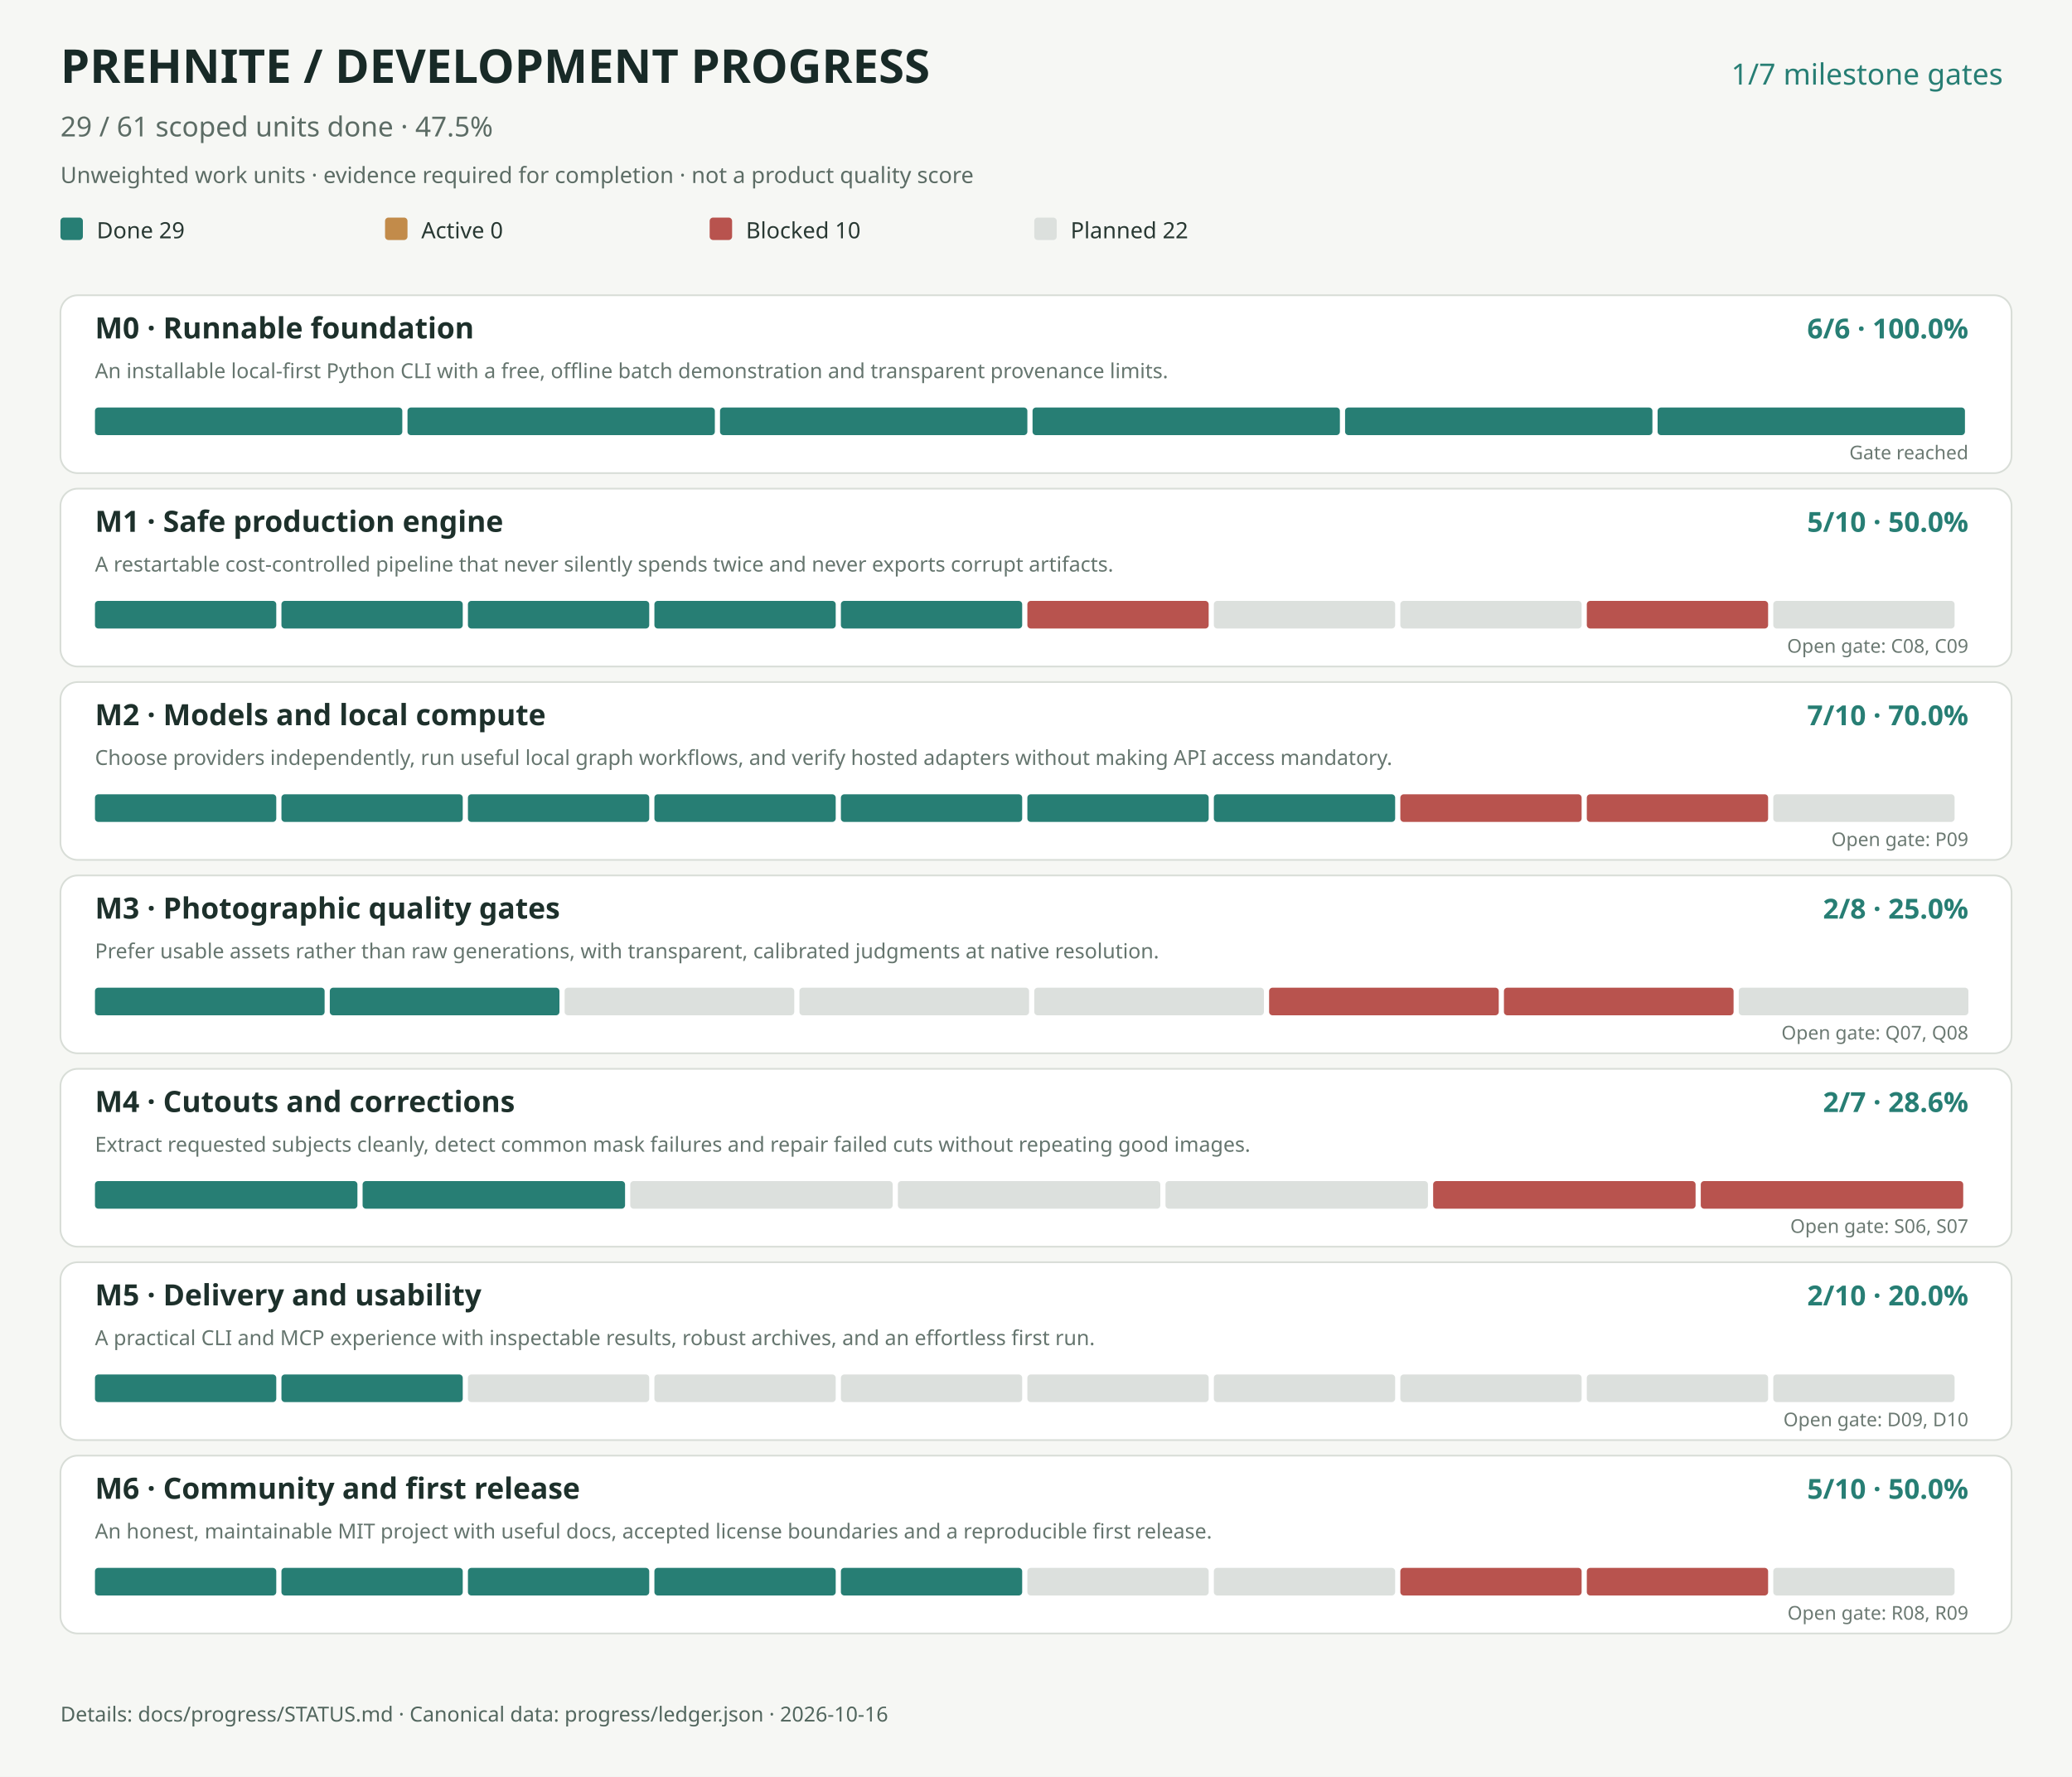
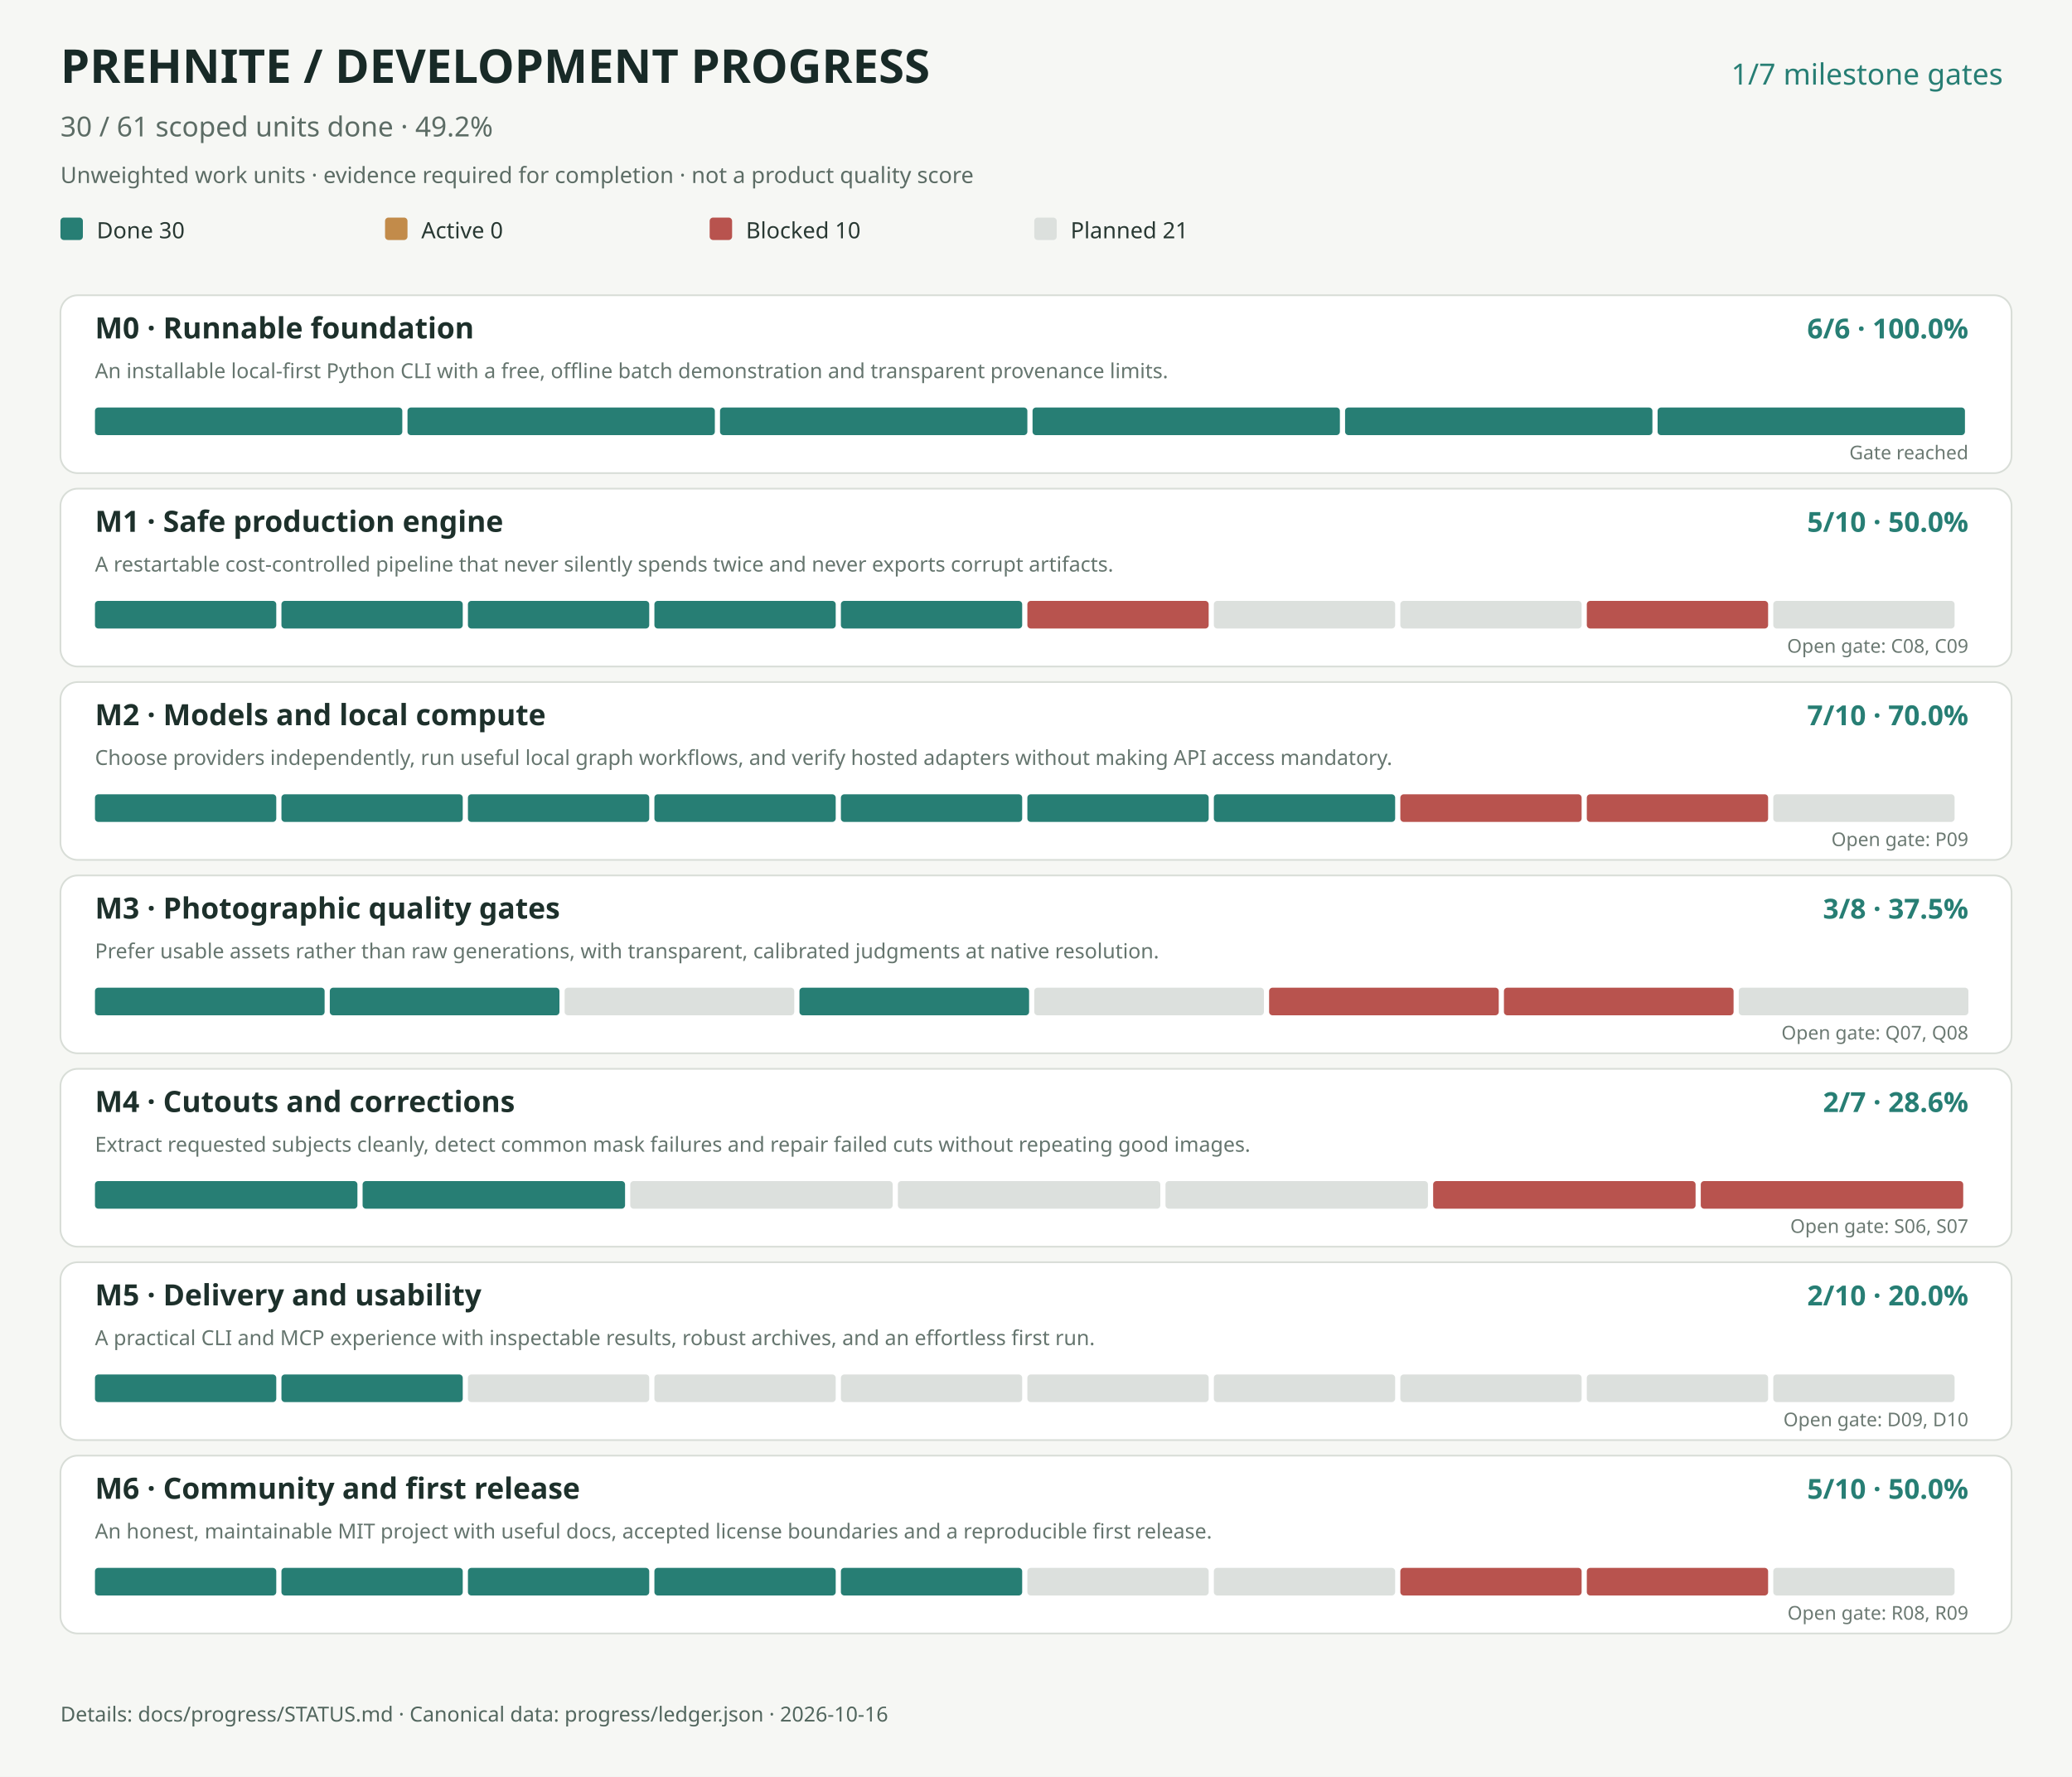
<svg xmlns="http://www.w3.org/2000/svg" width="1200" height="1029" viewBox="0 0 1200 1029" role="img" aria-label="Prehnite evidence-backed milestone progress">
  <rect width="1200" height="1029" fill="#f6f7f4" />
  <g font-family="system-ui,Segoe UI,sans-serif">
    <text x="35" y="48" font-size="27" font-weight="700" fill="#182a27">PREHNITE / DEVELOPMENT PROGRESS</text>
-     <text x="35" y="79" font-size="16" fill="#5c6c65">29 / 61 scoped units done · 47.5%</text>
+     <text x="35" y="79" font-size="16" fill="#5c6c65">30 / 61 scoped units done · 49.2%</text>
    <text x="1160" y="49" text-anchor="end" font-size="17" fill="#277e74">1/7 milestone gates</text>
    <text x="35" y="106" font-size="13" fill="#5c6c65">Unweighted work units · evidence required for completion · not a product quality score</text>
    <rect x="35" y="126" width="13" height="13" rx="2" fill="#277e74" />
-     <text x="56" y="138" font-size="13" fill="#283832">Done 29</text>
+     <text x="56" y="138" font-size="13" fill="#283832">Done 30</text>
    <rect x="223" y="126" width="13" height="13" rx="2" fill="#c28b4a" />
    <text x="244" y="138" font-size="13" fill="#283832">Active 0</text>
    <rect x="411" y="126" width="13" height="13" rx="2" fill="#b8534e" />
    <text x="432" y="138" font-size="13" fill="#283832">Blocked 10</text>
    <rect x="599" y="126" width="13" height="13" rx="2" fill="#dce0dd" />
-     <text x="620" y="138" font-size="13" fill="#283832">Planned 22</text>
+     <text x="620" y="138" font-size="13" fill="#283832">Planned 21</text>
    <rect x="35" y="171" width="1130" height="103" rx="10" fill="#fff" stroke="#d8ddd7" />
    <text x="55" y="196" font-size="17" font-weight="650" fill="#1d302b">M0 · Runnable foundation</text>
    <text x="1140" y="196" font-size="16" text-anchor="end" font-weight="650" fill="#277e74">6/6 · 100.0%</text>
    <text x="55" y="219" font-size="12" fill="#65756e">An installable local-first Python CLI with a free, offline batch demonstration and transparent provenance limits.</text>
    <g>
      <rect x="55" y="236" width="178" height="16" rx="2" fill="#277e74" />
    </g>
    <g>
      <rect x="236" y="236" width="178" height="16" rx="2" fill="#277e74" />
    </g>
    <g>
      <rect x="417" y="236" width="178" height="16" rx="2" fill="#277e74" />
    </g>
    <g>
      <rect x="598" y="236" width="178" height="16" rx="2" fill="#277e74" />
    </g>
    <g>
      <rect x="779" y="236" width="178" height="16" rx="2" fill="#277e74" />
    </g>
    <g>
      <rect x="960" y="236" width="178" height="16" rx="2" fill="#277e74" />
    </g>
    <text x="1140" y="266" text-anchor="end" font-size="11" fill="#6b7972">Gate reached</text>
    <rect x="35" y="283" width="1130" height="103" rx="10" fill="#fff" stroke="#d8ddd7" />
    <text x="55" y="308" font-size="17" font-weight="650" fill="#1d302b">M1 · Safe production engine</text>
    <text x="1140" y="308" font-size="16" text-anchor="end" font-weight="650" fill="#277e74">5/10 · 50.0%</text>
    <text x="55" y="331" font-size="12" fill="#65756e">A restartable cost-controlled pipeline that never silently spends twice and never exports corrupt artifacts.</text>
    <g>
      <rect x="55" y="348" width="105" height="16" rx="2" fill="#277e74" />
    </g>
    <g>
      <rect x="163" y="348" width="105" height="16" rx="2" fill="#277e74" />
    </g>
    <g>
      <rect x="271" y="348" width="105" height="16" rx="2" fill="#277e74" />
    </g>
    <g>
      <rect x="379" y="348" width="105" height="16" rx="2" fill="#277e74" />
    </g>
    <g>
      <rect x="487" y="348" width="105" height="16" rx="2" fill="#277e74" />
    </g>
    <g>
      <rect x="595" y="348" width="105" height="16" rx="2" fill="#b8534e" />
    </g>
    <g>
      <rect x="703" y="348" width="105" height="16" rx="2" fill="#dce0dd" />
    </g>
    <g>
      <rect x="811" y="348" width="105" height="16" rx="2" fill="#dce0dd" />
    </g>
    <g>
      <rect x="919" y="348" width="105" height="16" rx="2" fill="#b8534e" />
    </g>
    <g>
      <rect x="1027" y="348" width="105" height="16" rx="2" fill="#dce0dd" />
    </g>
    <text x="1140" y="378" text-anchor="end" font-size="11" fill="#6b7972">Open gate: C08, C09</text>
    <rect x="35" y="395" width="1130" height="103" rx="10" fill="#fff" stroke="#d8ddd7" />
    <text x="55" y="420" font-size="17" font-weight="650" fill="#1d302b">M2 · Models and local compute</text>
    <text x="1140" y="420" font-size="16" text-anchor="end" font-weight="650" fill="#277e74">7/10 · 70.0%</text>
    <text x="55" y="443" font-size="12" fill="#65756e">Choose providers independently, run useful local graph workflows, and verify hosted adapters without making API access mandatory.</text>
    <g>
      <rect x="55" y="460" width="105" height="16" rx="2" fill="#277e74" />
    </g>
    <g>
      <rect x="163" y="460" width="105" height="16" rx="2" fill="#277e74" />
    </g>
    <g>
      <rect x="271" y="460" width="105" height="16" rx="2" fill="#277e74" />
    </g>
    <g>
      <rect x="379" y="460" width="105" height="16" rx="2" fill="#277e74" />
    </g>
    <g>
      <rect x="487" y="460" width="105" height="16" rx="2" fill="#277e74" />
    </g>
    <g>
      <rect x="595" y="460" width="105" height="16" rx="2" fill="#277e74" />
    </g>
    <g>
      <rect x="703" y="460" width="105" height="16" rx="2" fill="#277e74" />
    </g>
    <g>
      <rect x="811" y="460" width="105" height="16" rx="2" fill="#b8534e" />
    </g>
    <g>
      <rect x="919" y="460" width="105" height="16" rx="2" fill="#b8534e" />
    </g>
    <g>
      <rect x="1027" y="460" width="105" height="16" rx="2" fill="#dce0dd" />
    </g>
    <text x="1140" y="490" text-anchor="end" font-size="11" fill="#6b7972">Open gate: P09</text>
    <rect x="35" y="507" width="1130" height="103" rx="10" fill="#fff" stroke="#d8ddd7" />
    <text x="55" y="532" font-size="17" font-weight="650" fill="#1d302b">M3 · Photographic quality gates</text>
-     <text x="1140" y="532" font-size="16" text-anchor="end" font-weight="650" fill="#277e74">2/8 · 25.0%</text>
+     <text x="1140" y="532" font-size="16" text-anchor="end" font-weight="650" fill="#277e74">3/8 · 37.5%</text>
    <text x="55" y="555" font-size="12" fill="#65756e">Prefer usable assets rather than raw generations, with transparent, calibrated judgments at native resolution.</text>
    <g>
      <rect x="55" y="572" width="133" height="16" rx="2" fill="#277e74" />
    </g>
    <g>
      <rect x="191" y="572" width="133" height="16" rx="2" fill="#277e74" />
    </g>
    <g>
      <rect x="327" y="572" width="133" height="16" rx="2" fill="#dce0dd" />
    </g>
    <g>
-       <rect x="463" y="572" width="133" height="16" rx="2" fill="#dce0dd" />
+       <rect x="463" y="572" width="133" height="16" rx="2" fill="#277e74" />
    </g>
    <g>
      <rect x="599" y="572" width="133" height="16" rx="2" fill="#dce0dd" />
    </g>
    <g>
      <rect x="735" y="572" width="133" height="16" rx="2" fill="#b8534e" />
    </g>
    <g>
      <rect x="871" y="572" width="133" height="16" rx="2" fill="#b8534e" />
    </g>
    <g>
      <rect x="1007" y="572" width="133" height="16" rx="2" fill="#dce0dd" />
    </g>
    <text x="1140" y="602" text-anchor="end" font-size="11" fill="#6b7972">Open gate: Q07, Q08</text>
    <rect x="35" y="619" width="1130" height="103" rx="10" fill="#fff" stroke="#d8ddd7" />
    <text x="55" y="644" font-size="17" font-weight="650" fill="#1d302b">M4 · Cutouts and corrections</text>
    <text x="1140" y="644" font-size="16" text-anchor="end" font-weight="650" fill="#277e74">2/7 · 28.6%</text>
    <text x="55" y="667" font-size="12" fill="#65756e">Extract requested subjects cleanly, detect common mask failures and repair failed cuts without repeating good images.</text>
    <g>
      <rect x="55" y="684" width="152" height="16" rx="2" fill="#277e74" />
    </g>
    <g>
      <rect x="210" y="684" width="152" height="16" rx="2" fill="#277e74" />
    </g>
    <g>
      <rect x="365" y="684" width="152" height="16" rx="2" fill="#dce0dd" />
    </g>
    <g>
      <rect x="520" y="684" width="152" height="16" rx="2" fill="#dce0dd" />
    </g>
    <g>
      <rect x="675" y="684" width="152" height="16" rx="2" fill="#dce0dd" />
    </g>
    <g>
      <rect x="830" y="684" width="152" height="16" rx="2" fill="#b8534e" />
    </g>
    <g>
      <rect x="985" y="684" width="152" height="16" rx="2" fill="#b8534e" />
    </g>
    <text x="1140" y="714" text-anchor="end" font-size="11" fill="#6b7972">Open gate: S06, S07</text>
    <rect x="35" y="731" width="1130" height="103" rx="10" fill="#fff" stroke="#d8ddd7" />
    <text x="55" y="756" font-size="17" font-weight="650" fill="#1d302b">M5 · Delivery and usability</text>
    <text x="1140" y="756" font-size="16" text-anchor="end" font-weight="650" fill="#277e74">2/10 · 20.0%</text>
    <text x="55" y="779" font-size="12" fill="#65756e">A practical CLI and MCP experience with inspectable results, robust archives, and an effortless first run.</text>
    <g>
      <rect x="55" y="796" width="105" height="16" rx="2" fill="#277e74" />
    </g>
    <g>
      <rect x="163" y="796" width="105" height="16" rx="2" fill="#277e74" />
    </g>
    <g>
      <rect x="271" y="796" width="105" height="16" rx="2" fill="#dce0dd" />
    </g>
    <g>
      <rect x="379" y="796" width="105" height="16" rx="2" fill="#dce0dd" />
    </g>
    <g>
      <rect x="487" y="796" width="105" height="16" rx="2" fill="#dce0dd" />
    </g>
    <g>
      <rect x="595" y="796" width="105" height="16" rx="2" fill="#dce0dd" />
    </g>
    <g>
      <rect x="703" y="796" width="105" height="16" rx="2" fill="#dce0dd" />
    </g>
    <g>
      <rect x="811" y="796" width="105" height="16" rx="2" fill="#dce0dd" />
    </g>
    <g>
      <rect x="919" y="796" width="105" height="16" rx="2" fill="#dce0dd" />
    </g>
    <g>
      <rect x="1027" y="796" width="105" height="16" rx="2" fill="#dce0dd" />
    </g>
    <text x="1140" y="826" text-anchor="end" font-size="11" fill="#6b7972">Open gate: D09, D10</text>
    <rect x="35" y="843" width="1130" height="103" rx="10" fill="#fff" stroke="#d8ddd7" />
    <text x="55" y="868" font-size="17" font-weight="650" fill="#1d302b">M6 · Community and first release</text>
    <text x="1140" y="868" font-size="16" text-anchor="end" font-weight="650" fill="#277e74">5/10 · 50.0%</text>
    <text x="55" y="891" font-size="12" fill="#65756e">An honest, maintainable MIT project with useful docs, accepted license boundaries and a reproducible first release.</text>
    <g>
      <rect x="55" y="908" width="105" height="16" rx="2" fill="#277e74" />
    </g>
    <g>
      <rect x="163" y="908" width="105" height="16" rx="2" fill="#277e74" />
    </g>
    <g>
      <rect x="271" y="908" width="105" height="16" rx="2" fill="#277e74" />
    </g>
    <g>
      <rect x="379" y="908" width="105" height="16" rx="2" fill="#277e74" />
    </g>
    <g>
      <rect x="487" y="908" width="105" height="16" rx="2" fill="#277e74" />
    </g>
    <g>
      <rect x="595" y="908" width="105" height="16" rx="2" fill="#dce0dd" />
    </g>
    <g>
      <rect x="703" y="908" width="105" height="16" rx="2" fill="#dce0dd" />
    </g>
    <g>
      <rect x="811" y="908" width="105" height="16" rx="2" fill="#b8534e" />
    </g>
    <g>
      <rect x="919" y="908" width="105" height="16" rx="2" fill="#b8534e" />
    </g>
    <g>
      <rect x="1027" y="908" width="105" height="16" rx="2" fill="#dce0dd" />
    </g>
    <text x="1140" y="938" text-anchor="end" font-size="11" fill="#6b7972">Open gate: R08, R09</text>
    <text x="35" y="997" font-size="12" fill="#52665e">Details: docs/progress/STATUS.md · Canonical data: progress/ledger.json · 2026-10-16</text>
  </g>
</svg>
